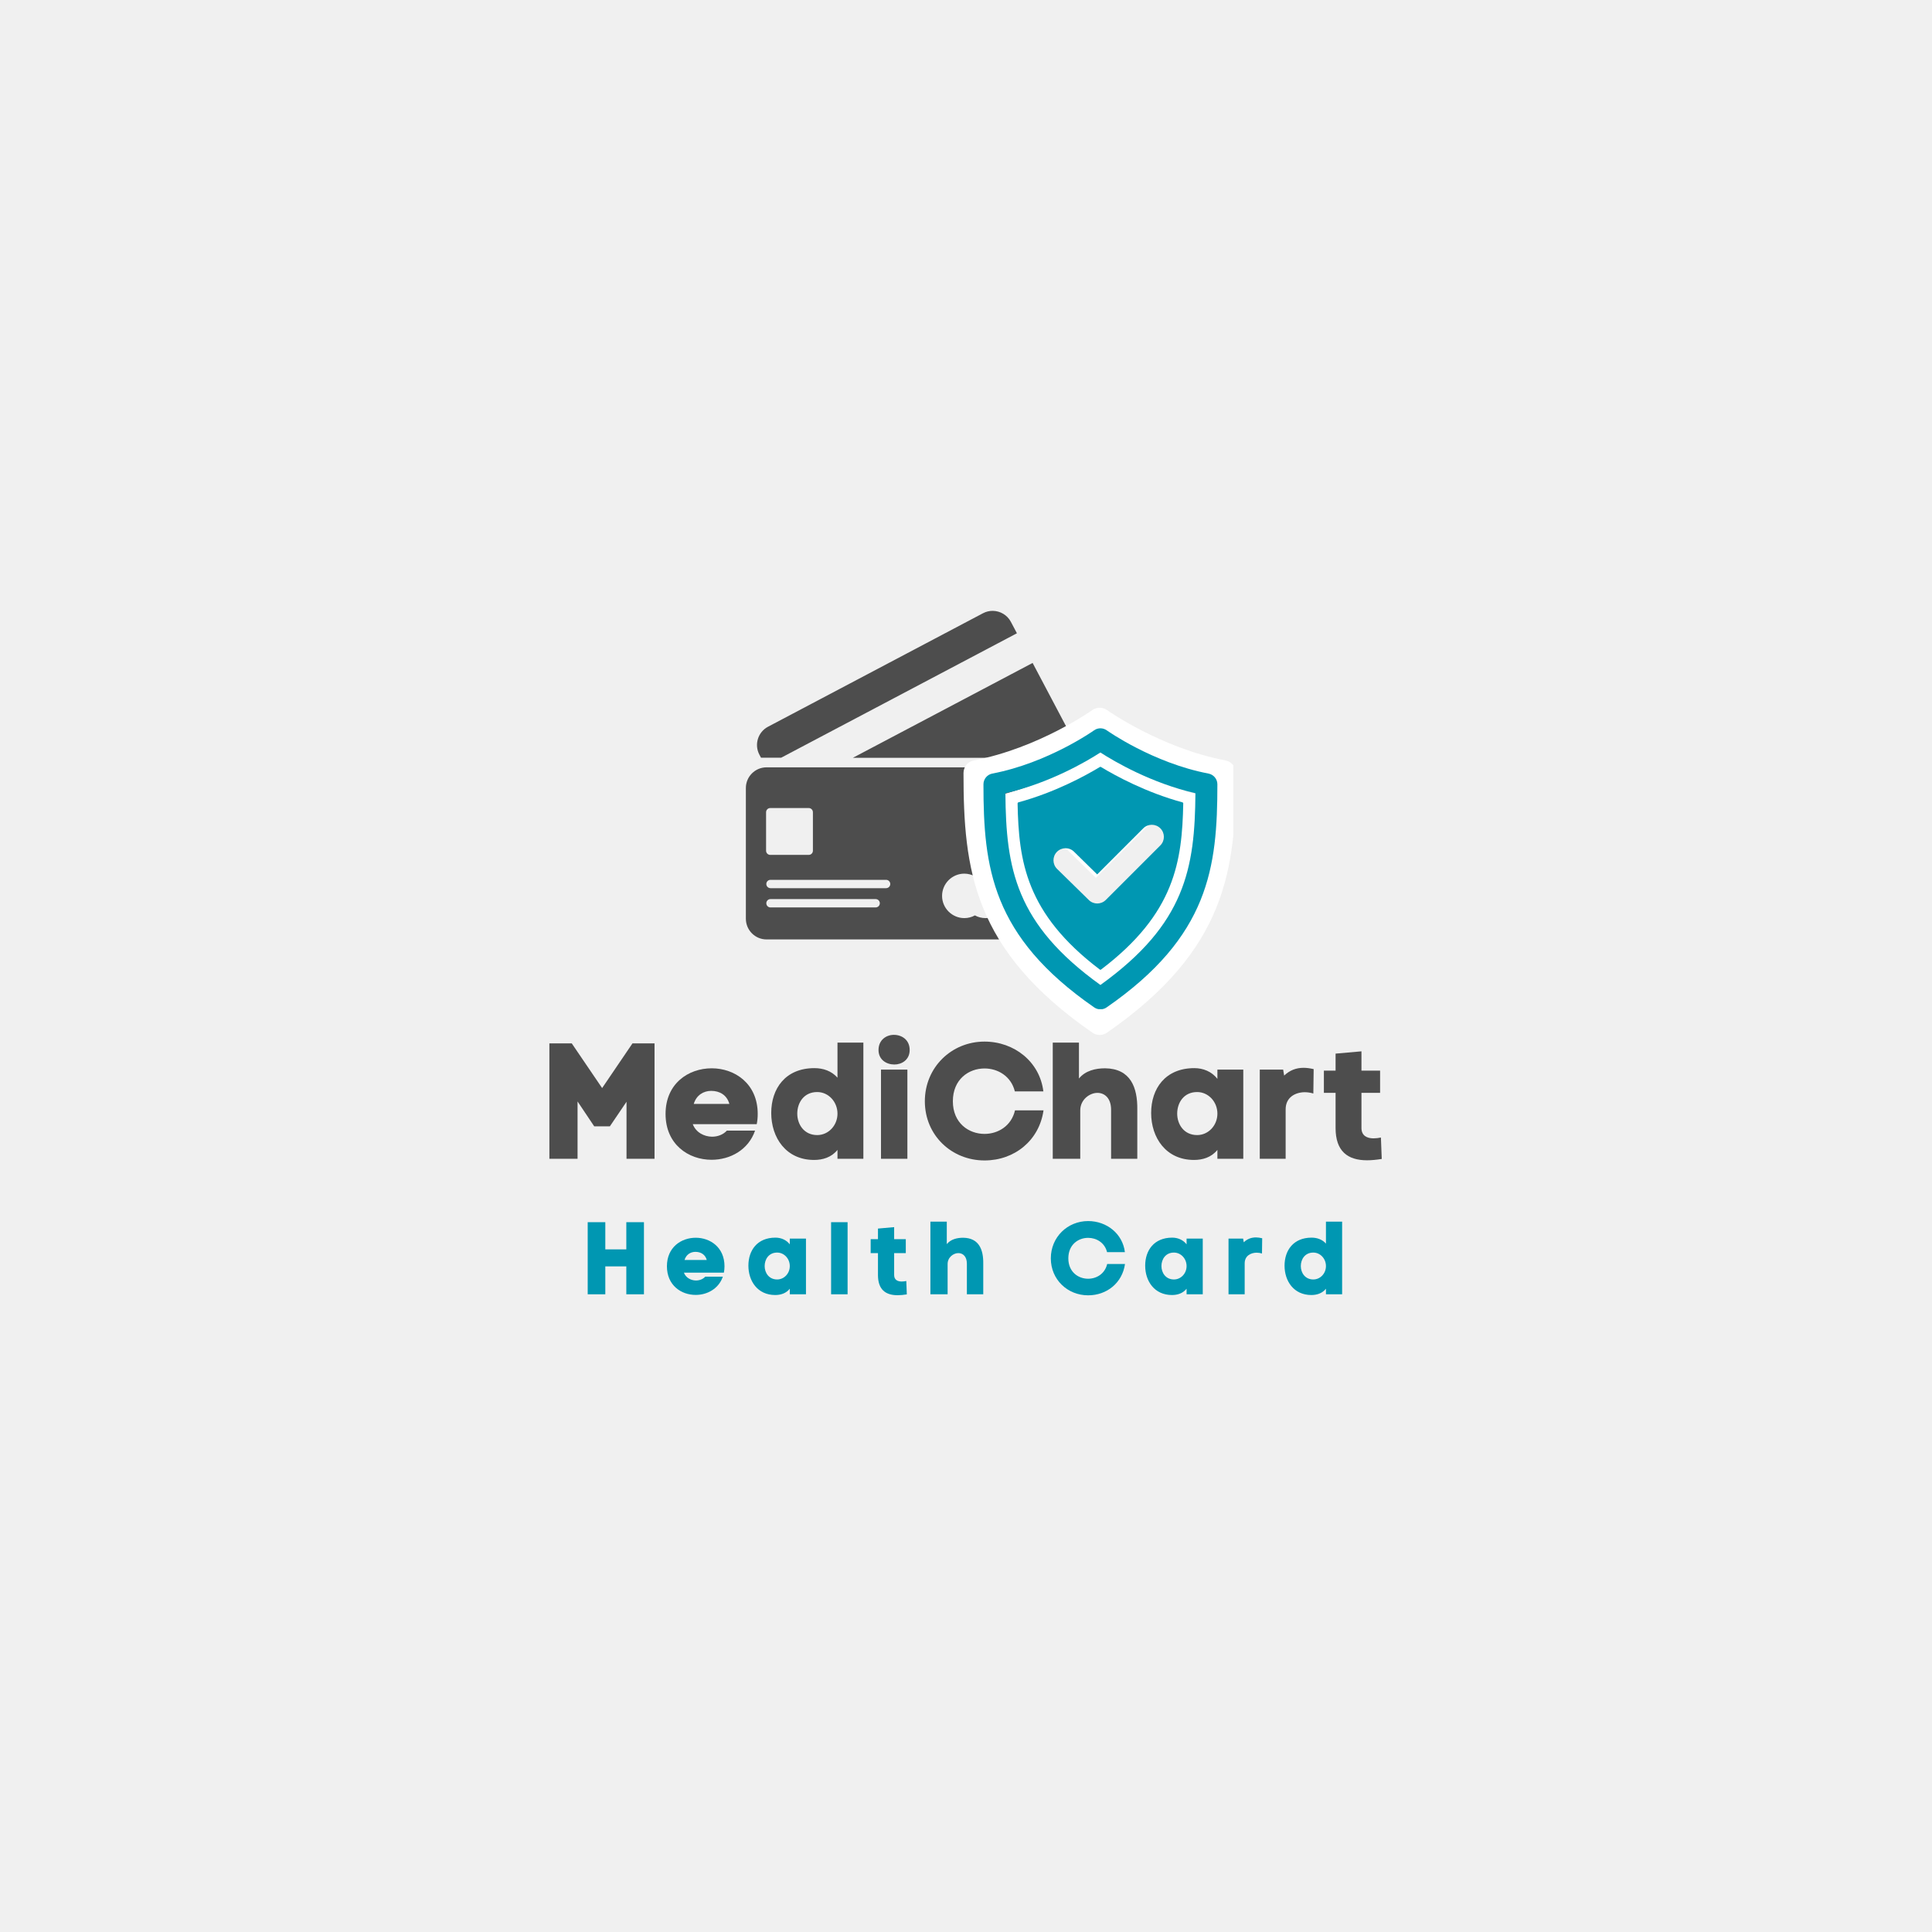
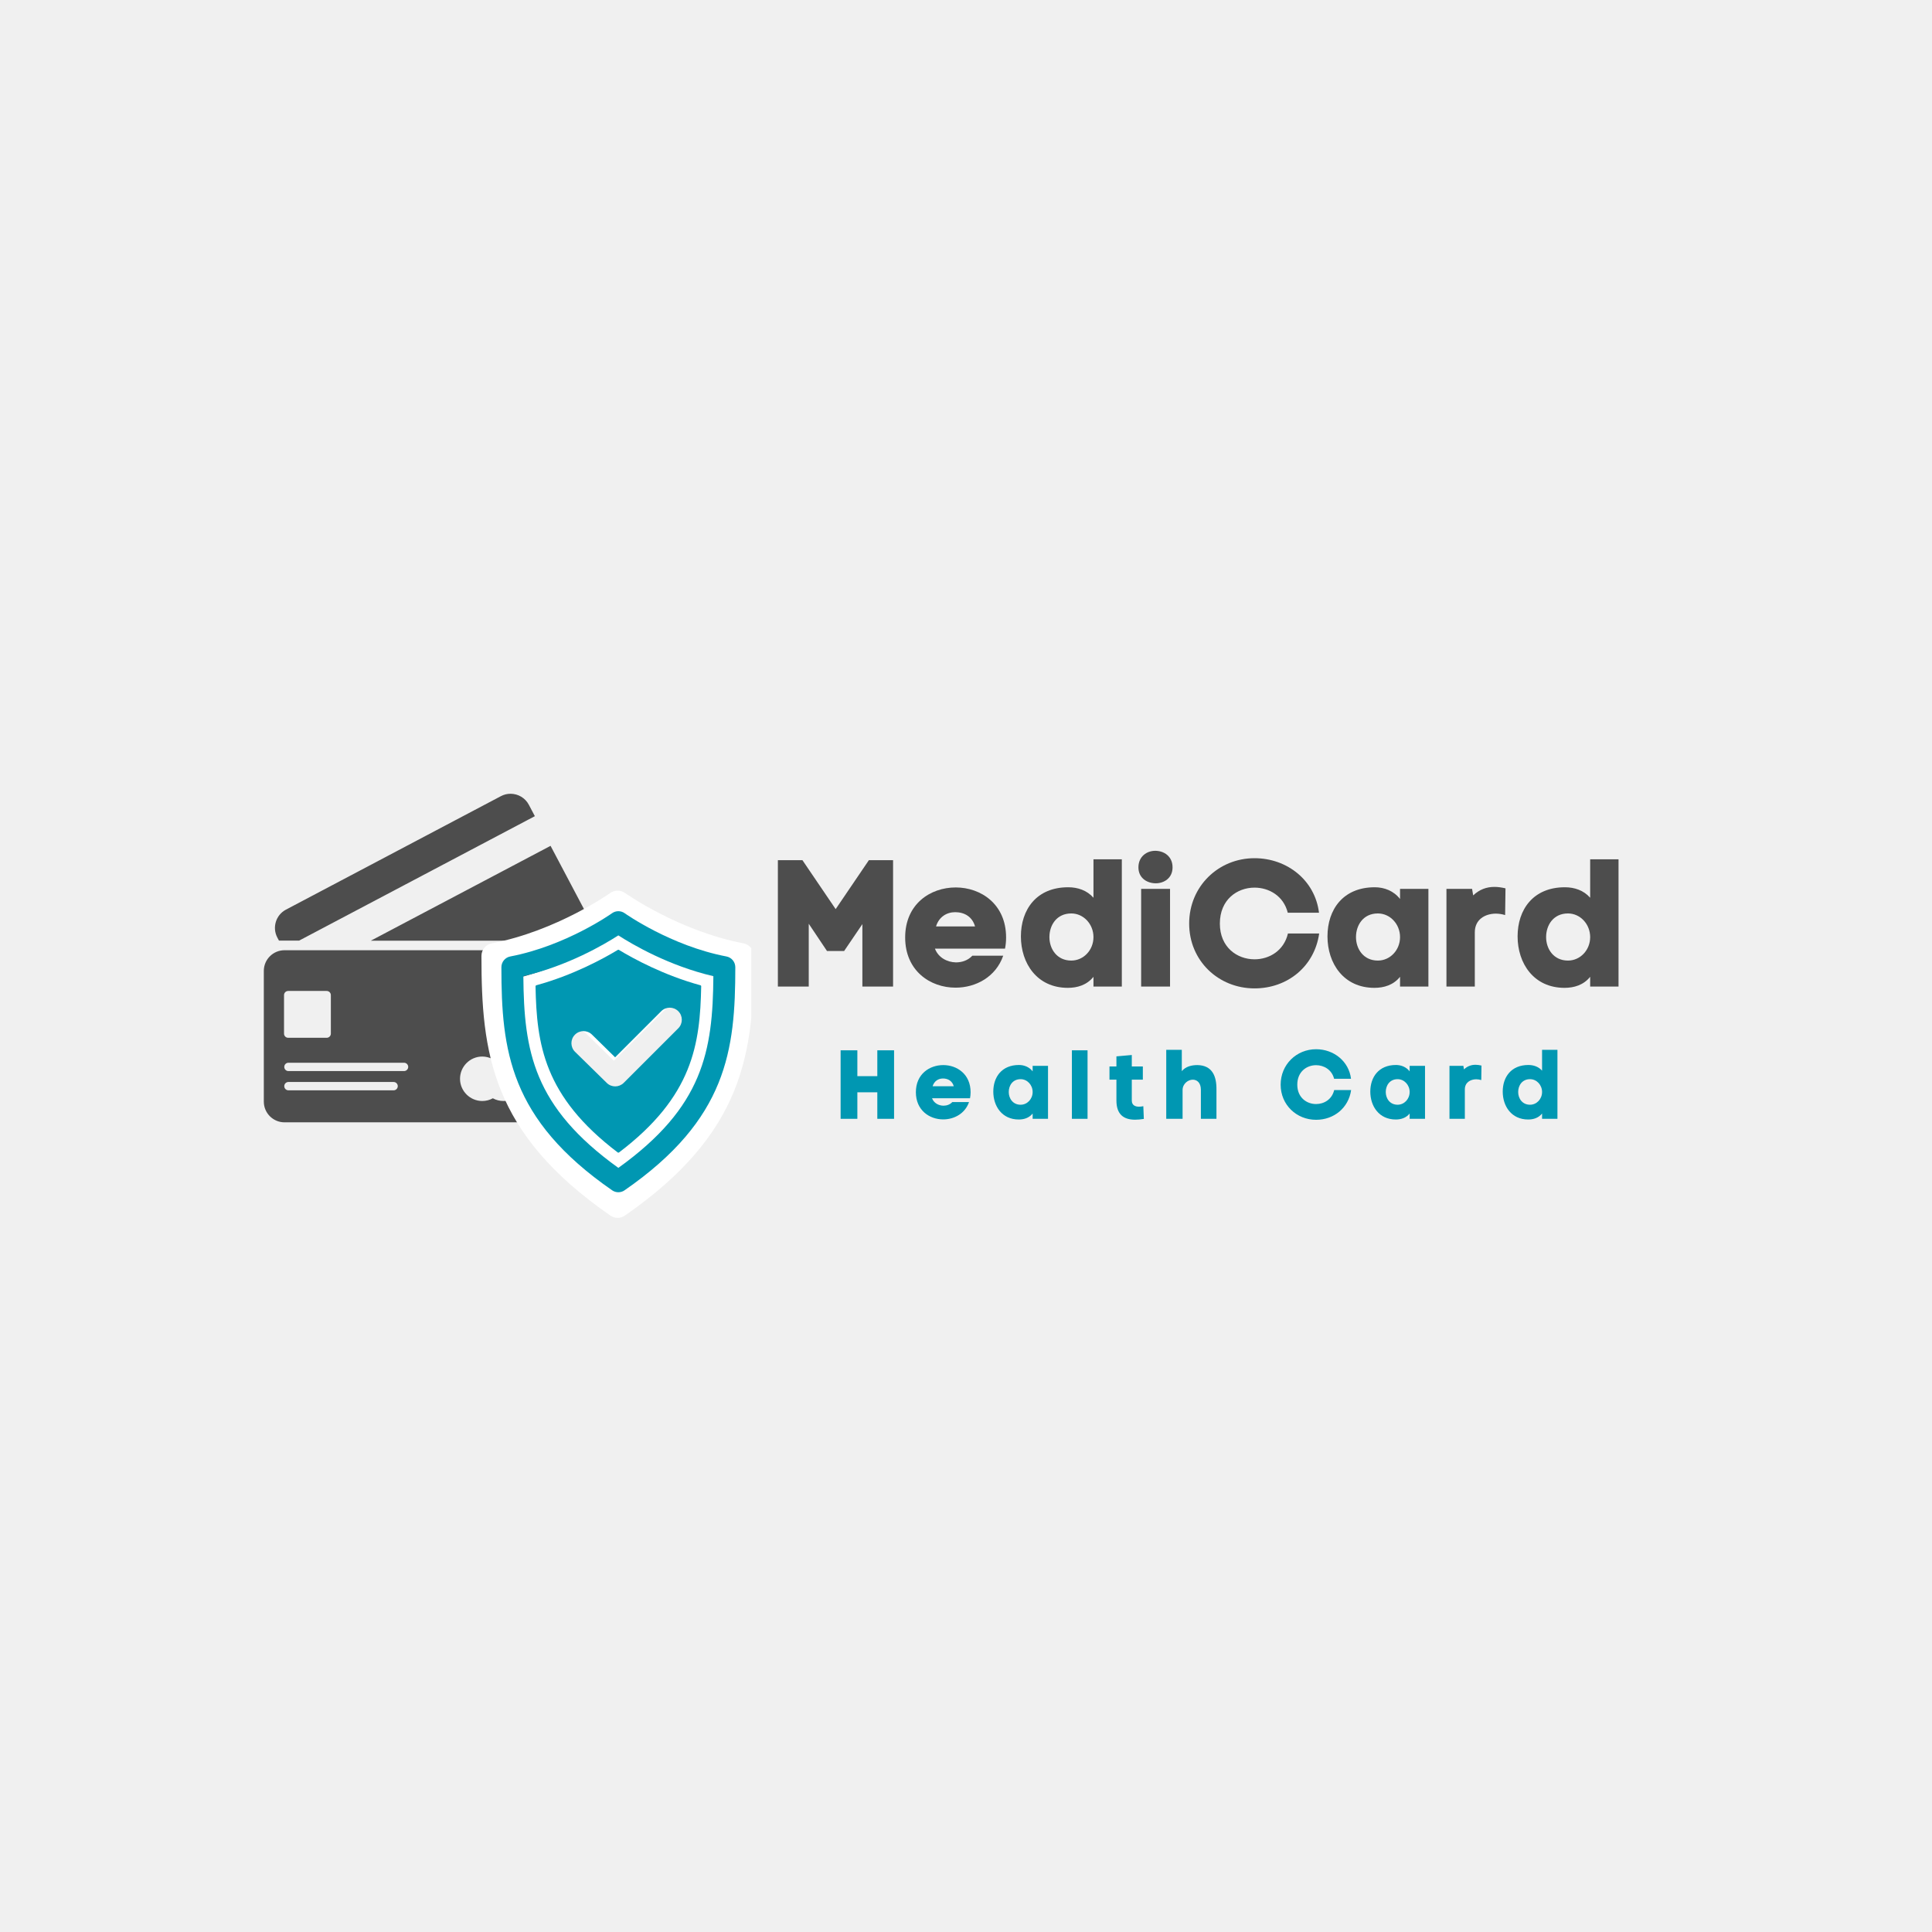
<svg xmlns="http://www.w3.org/2000/svg" width="500" zoomAndPan="magnify" viewBox="0 0 375 375" height="500" preserveAspectRatio="xMidYMid meet" version="1.0">
  <defs>
    <g />
-     <clipPath id="d71beef5ee">
-       <path d="M 144.773 118.277 L 208.906 118.277 L 208.906 182.41 L 144.773 182.41 Z M 144.773 118.277 " clip-rule="nonzero" />
+     <clipPath id="6227ad65cc">
+       <path d="M 51.207 154 L 115 154 L 115 217.91 L 51.207 217.91 Z M 51.207 154 " clip-rule="nonzero" />
    </clipPath>
-     <clipPath id="467fe6475d">
-       <path d="M 187 137 L 239.383 137 L 239.383 200.969 L 187 200.969 Z M 187 137 " clip-rule="nonzero" />
+     <clipPath id="600952b3fb">
+       <path d="M 93.344 172.336 L 145.816 172.336 L 145.816 236.469 L 93.344 236.469 Z M 93.344 172.336 " clip-rule="nonzero" />
    </clipPath>
-     <clipPath id="3fab6b7a43">
-       <path d="M 190.797 141 L 236.605 141 L 236.605 195.879 L 190.797 195.879 Z M 190.797 141 " clip-rule="nonzero" />
+     <clipPath id="38c836338b">
+       <path d="M 97.23 176.406 L 143 176.406 L 143 231.379 L 97.23 231.379 Z M 97.23 176.406 " clip-rule="nonzero" />
    </clipPath>
  </defs>
-   <g clip-path="url(#d71beef5ee)">
-     <path fill="#4d4d4d" d="M 149.559 174.512 L 169.953 174.512 C 170.406 174.508 170.773 174.867 170.773 175.32 C 170.773 175.773 170.406 176.137 169.953 176.133 L 149.559 176.133 C 149.109 176.137 148.742 175.773 148.742 175.32 C 148.742 174.867 149.109 174.508 149.559 174.512 Z M 149.559 170.777 L 171.98 170.777 C 172.43 170.77 172.801 171.137 172.801 171.586 C 172.801 172.031 172.43 172.398 171.98 172.395 L 149.559 172.395 C 149.109 172.398 148.742 172.031 148.742 171.586 C 148.742 171.137 149.109 170.77 149.559 170.777 Z M 187.176 169.574 C 187.895 169.574 188.602 169.762 189.23 170.102 C 189.84 169.77 190.551 169.574 191.289 169.574 C 193.664 169.574 195.605 171.516 195.605 173.891 C 195.605 176.262 193.664 178.203 191.289 178.203 C 190.543 178.203 189.84 178.016 189.23 177.676 C 188.602 178.023 187.895 178.203 187.176 178.203 C 184.797 178.203 182.855 176.262 182.855 173.891 C 182.855 171.516 184.797 169.574 187.176 169.574 Z M 149.5 156.84 L 156.977 156.84 C 157.422 156.84 157.785 157.203 157.785 157.656 L 157.785 165.125 C 157.785 165.57 157.422 165.934 156.977 165.934 L 149.5 165.934 C 149.059 165.934 148.695 165.57 148.695 165.125 L 148.695 157.656 C 148.695 157.203 149.059 156.84 149.5 156.84 Z M 148.789 148.938 C 146.574 148.938 144.773 150.738 144.773 152.945 L 144.773 178.328 C 144.773 180.543 146.574 182.344 148.789 182.344 L 195.973 182.344 C 198.18 182.344 199.988 180.543 199.988 178.328 L 199.988 152.945 C 199.988 150.738 198.18 148.938 195.973 148.938 Z M 200.43 128.676 L 165.547 147.086 L 196.59 147.086 C 198.797 147.086 201.438 149.293 201.438 150.988 L 201.438 151.105 L 206.414 148.57 C 208.379 147.562 209.113 145.098 208.078 143.152 Z M 192.711 118.566 C 192.062 118.559 191.402 118.711 190.797 119.031 L 149.07 141.059 C 147.117 142.086 146.363 144.523 147.395 146.477 L 147.711 147.07 L 151.629 147.07 L 197.383 122.918 L 196.215 120.707 C 195.508 119.359 194.133 118.59 192.711 118.566 " fill-opacity="1" fill-rule="nonzero" />
+   <g clip-path="url(#6227ad65cc)">
+     <path fill="#4d4d4d" d="M 55.992 210.012 L 76.387 210.012 C 76.836 210.008 77.207 210.371 77.207 210.82 C 77.207 211.273 76.836 211.637 76.387 211.633 L 55.992 211.633 C 55.543 211.637 55.176 211.273 55.176 210.82 C 55.176 210.371 55.543 210.008 55.992 210.012 Z M 55.992 206.277 L 78.41 206.277 C 78.863 206.27 79.234 206.637 79.234 207.086 C 79.234 207.531 78.863 207.902 78.41 207.895 L 55.992 207.895 C 55.543 207.902 55.176 207.531 55.176 207.086 C 55.176 206.637 55.543 206.27 55.992 206.277 Z M 93.609 205.074 C 94.328 205.074 95.035 205.262 95.664 205.602 C 96.273 205.27 96.984 205.074 97.723 205.074 C 100.098 205.074 102.039 207.016 102.039 209.391 C 102.039 211.762 100.098 213.703 97.723 213.703 C 96.977 213.703 96.273 213.516 95.664 213.176 C 95.035 213.523 94.328 213.703 93.609 213.703 C 91.23 213.703 89.289 211.762 89.289 209.391 C 89.289 207.016 91.23 205.074 93.609 205.074 Z M 55.934 192.344 L 63.406 192.344 C 63.855 192.344 64.219 192.703 64.219 193.156 L 64.219 200.625 C 64.219 201.074 63.855 201.434 63.406 201.434 L 55.934 201.434 C 55.492 201.434 55.129 201.074 55.129 200.625 L 55.129 193.156 C 55.129 192.703 55.492 192.344 55.934 192.344 Z M 55.223 184.438 C 53.008 184.438 51.207 186.238 51.207 188.445 L 51.207 213.828 C 51.207 216.043 53.008 217.844 55.223 217.844 L 102.406 217.844 C 104.613 217.844 106.422 216.043 106.422 213.828 L 106.422 188.445 C 106.422 186.238 104.613 184.438 102.406 184.438 Z M 106.863 164.176 L 71.98 182.586 L 103.023 182.586 C 105.23 182.586 107.871 184.797 107.871 186.488 L 107.871 186.605 L 112.848 184.07 C 114.812 183.062 115.547 180.598 114.512 178.652 Z M 99.145 154.07 C 98.496 154.059 97.836 154.211 97.23 154.531 L 55.504 176.559 C 53.551 177.586 52.797 180.023 53.828 181.977 L 54.145 182.57 L 58.062 182.57 L 103.816 158.418 L 102.648 156.207 C 101.941 154.859 100.566 154.09 99.145 154.07 " fill-opacity="1" fill-rule="nonzero" />
  </g>
-   <g clip-path="url(#467fe6475d)">
-     <path fill="#ffffff" d="M 213.449 200.883 C 212.957 200.883 212.461 200.738 212.039 200.441 C 188.859 184.398 187.016 168.781 187.016 150.031 C 187.016 148.844 187.859 147.82 189.027 147.598 C 201.609 145.195 211.902 137.91 212.004 137.836 C 212.867 137.219 214.027 137.219 214.891 137.836 C 214.992 137.906 225.281 145.195 237.867 147.598 C 239.035 147.82 239.879 148.844 239.879 150.031 C 239.879 168.781 238.035 184.398 214.855 200.441 C 214.434 200.738 213.941 200.883 213.449 200.883 Z M 191.977 152.039 C 192.109 169.012 194.238 181.566 213.449 195.375 C 232.66 181.566 234.789 169.012 234.918 152.039 C 224.871 149.723 216.66 144.906 213.449 142.832 C 210.234 144.906 202.027 149.719 191.977 152.039 Z M 191.977 152.039 " fill-opacity="1" fill-rule="nonzero" />
+   <g clip-path="url(#600952b3fb)">
+     <path fill="#ffffff" d="M 119.883 236.383 C 119.391 236.383 118.895 236.238 118.473 235.941 C 95.293 219.898 93.449 204.281 93.449 185.531 C 93.449 184.344 94.293 183.32 95.461 183.102 C 108.043 180.695 118.336 173.41 118.438 173.336 C 119.301 172.719 120.461 172.719 121.324 173.336 C 121.426 173.406 131.715 180.695 144.301 183.102 C 145.469 183.32 146.312 184.344 146.312 185.531 C 146.312 204.281 144.469 219.898 121.289 235.941 C 120.867 236.238 120.375 236.383 119.883 236.383 Z M 98.41 187.539 C 98.543 204.516 100.672 217.07 119.883 230.875 C 139.09 217.07 141.223 204.516 141.352 187.539 C 131.301 185.223 123.094 180.406 119.883 178.332 C 116.668 180.406 108.461 185.219 98.41 187.539 Z M 98.41 187.539 " fill-opacity="1" fill-rule="nonzero" />
  </g>
-   <path fill="#ffffff" d="M 232 154.109 C 223.762 151.859 216.914 148.133 213.566 146.109 C 213.492 146.066 213.406 146.066 213.332 146.109 C 209.98 148.133 203.133 151.859 194.898 154.109 C 194.797 154.137 194.727 154.23 194.73 154.332 C 194.988 167.375 196.562 179.199 213.309 191.895 C 213.352 191.922 213.398 191.938 213.449 191.938 C 213.5 191.938 213.543 191.922 213.586 191.895 C 230.332 179.199 231.91 167.371 232.168 154.332 C 232.172 154.23 232.102 154.137 232 154.109 Z M 226.988 163.832 L 214.664 176.16 C 214.129 176.688 213.434 176.961 212.734 176.961 C 212.043 176.961 211.352 176.699 210.82 176.176 L 203.656 169.145 C 202.582 168.09 202.562 166.363 203.621 165.289 C 204.676 164.215 206.402 164.195 207.48 165.254 L 212.715 170.387 L 223.129 159.973 C 224.195 158.906 225.926 158.906 226.988 159.973 C 228.055 161.035 228.055 162.766 226.988 163.832 Z M 226.988 163.832 " fill-opacity="1" fill-rule="nonzero" />
-   <g clip-path="url(#3fab6b7a43)">
-     <path fill="#0097b2" d="M 213.59 195.914 C 213.168 195.914 212.742 195.789 212.379 195.535 C 192.469 181.754 190.887 168.34 190.887 152.238 C 190.887 151.215 191.613 150.336 192.613 150.148 C 203.422 148.082 212.262 141.824 212.352 141.762 C 213.09 141.23 214.086 141.23 214.828 141.762 C 214.914 141.824 223.754 148.082 234.562 150.148 C 235.566 150.34 236.293 151.215 236.293 152.238 C 236.293 168.34 234.707 181.754 214.797 195.535 C 214.438 195.789 214.016 195.914 213.59 195.914 Z M 195.148 153.965 C 195.262 168.543 197.09 179.324 213.59 191.184 C 230.09 179.324 231.918 168.543 232.031 153.965 C 223.398 151.973 216.348 147.836 213.59 146.055 C 210.832 147.836 203.781 151.969 195.148 153.965 Z M 195.148 153.965 " fill-opacity="1" fill-rule="nonzero" />
+   <path fill="#ffffff" d="M 138.434 189.609 C 130.195 187.363 123.348 183.637 120 181.613 C 119.926 181.566 119.84 181.566 119.766 181.613 C 116.414 183.637 109.566 187.363 101.332 189.609 C 101.23 189.641 101.16 189.73 101.164 189.836 C 101.422 202.875 102.996 214.699 119.742 227.395 C 119.785 227.422 119.832 227.438 119.883 227.438 C 119.934 227.438 119.977 227.422 120.02 227.395 C 136.766 214.699 138.344 202.871 138.602 189.836 C 138.605 189.73 138.535 189.641 138.434 189.609 Z M 133.422 199.332 L 121.094 211.66 C 120.562 212.191 119.867 212.461 119.168 212.461 C 118.477 212.461 117.785 212.199 117.254 211.676 L 110.09 204.645 C 109.016 203.59 108.996 201.863 110.055 200.789 C 111.109 199.715 112.836 199.695 113.91 200.754 L 119.148 205.887 L 129.562 195.473 C 130.629 194.406 132.355 194.406 133.422 195.473 C 134.488 196.535 134.488 198.266 133.422 199.332 Z M 133.422 199.332 " fill-opacity="1" fill-rule="nonzero" />
+   <g clip-path="url(#38c836338b)">
+     <path fill="#0097b2" d="M 120.023 231.414 C 119.602 231.414 119.176 231.289 118.812 231.035 C 98.902 217.254 97.32 203.84 97.32 187.738 C 97.32 186.715 98.043 185.84 99.047 185.648 C 109.855 183.586 118.695 177.328 118.785 177.262 C 119.523 176.73 120.52 176.73 121.262 177.262 C 121.348 177.324 130.188 183.586 140.996 185.648 C 142 185.84 142.723 186.715 142.723 187.738 C 142.723 203.84 141.141 217.254 121.23 231.035 C 120.871 231.289 120.445 231.414 120.023 231.414 Z M 101.582 189.465 C 101.695 204.043 103.523 214.824 120.023 226.684 C 136.523 214.824 138.352 204.043 138.465 189.465 C 129.832 187.473 122.781 183.336 120.023 181.555 C 117.262 183.336 110.215 187.473 101.582 189.465 Z M 101.582 189.465 " fill-opacity="1" fill-rule="nonzero" />
  </g>
-   <path fill="#0097b2" d="M 229.523 155.738 C 222.449 153.809 216.566 150.609 213.691 148.871 C 213.629 148.832 213.555 148.832 213.488 148.871 C 210.613 150.609 204.73 153.809 197.656 155.738 C 197.57 155.766 197.512 155.844 197.512 155.934 C 197.734 167.133 199.09 177.289 213.473 188.191 C 213.508 188.219 213.547 188.23 213.59 188.23 C 213.633 188.23 213.672 188.219 213.711 188.191 C 228.094 177.289 229.445 167.133 229.668 155.934 C 229.672 155.844 229.609 155.766 229.523 155.738 Z M 225.223 164.09 L 214.633 174.68 C 214.176 175.133 213.578 175.367 212.977 175.367 C 212.383 175.367 211.789 175.141 211.336 174.691 L 205.18 168.656 C 204.258 167.75 204.242 166.266 205.148 165.344 C 206.055 164.418 207.539 164.402 208.465 165.312 L 212.961 169.723 L 221.906 160.777 C 222.82 159.859 224.305 159.859 225.223 160.777 C 226.137 161.691 226.137 163.176 225.223 164.09 Z M 225.223 164.09 " fill-opacity="1" fill-rule="nonzero" />
+   <path fill="#0097b2" d="M 135.957 191.242 C 128.883 189.309 123 186.109 120.125 184.371 C 120.062 184.332 119.988 184.332 119.922 184.371 C 117.047 186.109 111.164 189.309 104.09 191.242 C 104.004 191.266 103.945 191.344 103.945 191.434 C 104.168 202.633 105.523 212.789 119.906 223.695 C 119.941 223.719 119.98 223.73 120.023 223.73 C 120.066 223.73 120.105 223.719 120.145 223.695 C 134.527 212.789 135.879 202.633 136.102 191.434 C 136.105 191.344 136.043 191.266 135.957 191.242 Z M 131.656 199.59 L 121.066 210.18 C 120.609 210.633 120.012 210.867 119.41 210.867 C 118.816 210.867 118.223 210.641 117.77 210.191 L 111.613 204.156 C 110.691 203.25 110.676 201.766 111.582 200.844 C 112.488 199.918 113.973 199.902 114.898 200.812 L 119.395 205.223 L 128.34 196.277 C 129.254 195.359 130.738 195.359 131.656 196.277 C 132.57 197.191 132.57 198.676 131.656 199.59 Z M 131.656 199.59 " fill-opacity="1" fill-rule="nonzero" />
  <g fill="#4d4d4d" fill-opacity="1">
-     <g transform="translate(105.0329, 224.9218)">
+     <g transform="translate(149.2317, 191.4937)">
      <g>
-         <path d="M 11.84 -13.727 L 5.949 -22.398 L 1.602 -22.398 L 1.602 0 L 7.07 0 L 7.07 -11.133 L 10.301 -6.305 L 13.344 -6.305 L 16.574 -11.07 L 16.574 0 L 22.012 0 L 22.012 -22.398 L 17.727 -22.398 Z M 11.84 -13.727 " />
+         <path d="M 12.969 -15.035 L 6.52 -24.535 L 1.754 -24.535 L 1.754 0 L 7.746 0 L 7.746 -12.195 L 11.285 -6.906 L 14.613 -6.906 L 18.156 -12.125 L 18.156 0 L 24.113 0 L 24.113 -24.535 L 19.418 -24.535 Z M 12.969 -15.035 " />
      </g>
    </g>
  </g>
  <g fill="#4d4d4d" fill-opacity="1">
-     <g transform="translate(128.7711, 224.9218)">
+     <g transform="translate(175.2351, 191.4937)">
      <g>
-         <path d="M 18.301 -8.703 C 18.301 -14.621 13.82 -17.566 9.375 -17.566 C 4.863 -17.566 0.414 -14.621 0.414 -8.703 C 0.414 -2.785 4.863 0.191 9.344 0.191 C 12.926 0.191 16.477 -1.695 17.789 -5.473 L 12.316 -5.473 C 11.582 -4.672 10.527 -4.289 9.406 -4.289 C 7.871 -4.32 6.305 -5.121 5.695 -6.719 L 18.109 -6.719 C 18.238 -7.359 18.301 -8 18.301 -8.703 Z M 12.797 -10.656 L 5.887 -10.656 C 6.398 -12.352 7.773 -13.184 9.277 -13.184 C 10.91 -13.184 12.316 -12.383 12.797 -10.656 Z M 12.797 -10.656 " />
+         <path d="M 20.047 -9.531 C 20.047 -16.016 15.141 -19.242 10.27 -19.242 C 5.328 -19.242 0.457 -16.016 0.457 -9.531 C 0.457 -3.051 5.328 0.211 10.234 0.211 C 14.16 0.211 18.051 -1.859 19.488 -5.992 L 13.492 -5.992 C 12.688 -5.117 11.531 -4.695 10.305 -4.695 C 8.621 -4.73 6.906 -5.609 6.238 -7.359 L 19.836 -7.359 C 19.977 -8.062 20.047 -8.762 20.047 -9.531 Z M 14.02 -11.672 L 6.449 -11.672 C 7.008 -13.527 8.516 -14.441 10.164 -14.441 C 11.953 -14.441 13.492 -13.562 14.02 -11.672 Z M 14.02 -11.672 " />
      </g>
    </g>
  </g>
  <g fill="#4d4d4d" fill-opacity="1">
-     <g transform="translate(149.2461, 224.9218)">
+     <g transform="translate(197.6638, 191.4937)">
      <g>
-         <path d="M 8.832 -17.598 C 3.199 -17.598 0.449 -13.629 0.449 -8.895 C 0.449 -4.129 3.297 0.223 8.766 0.223 C 10.43 0.223 12.125 -0.258 13.309 -1.727 L 13.309 0 L 18.332 0 L 18.332 -22.555 L 13.309 -22.555 L 13.309 -15.742 C 12.156 -17.055 10.527 -17.598 8.832 -17.598 Z M 9.375 -4.605 C 6.816 -4.605 5.504 -6.688 5.504 -8.766 C 5.504 -10.879 6.781 -12.957 9.375 -12.957 C 11.551 -12.957 13.309 -11.07 13.309 -8.766 C 13.309 -6.465 11.551 -4.605 9.375 -4.605 Z M 9.375 -4.605 " />
+         <path d="M 9.672 -19.277 C 3.504 -19.277 0.492 -14.93 0.492 -9.742 C 0.492 -4.52 3.609 0.246 9.602 0.246 C 11.426 0.246 13.285 -0.281 14.578 -1.895 L 14.578 0 L 20.082 0 L 20.082 -24.707 L 14.578 -24.707 L 14.578 -17.242 C 13.316 -18.68 11.531 -19.277 9.672 -19.277 Z M 10.27 -5.047 C 7.465 -5.047 6.027 -7.324 6.027 -9.602 C 6.027 -11.918 7.43 -14.195 10.27 -14.195 C 12.652 -14.195 14.578 -12.125 14.578 -9.602 C 14.578 -7.078 12.652 -5.047 10.27 -5.047 Z M 10.27 -5.047 " />
      </g>
    </g>
  </g>
  <g fill="#4d4d4d" fill-opacity="1">
-     <g transform="translate(169.817, 224.9218)">
+     <g transform="translate(220.1977, 191.4937)">
      <g>
-         <path d="M 0.703 -21.117 C 0.703 -19.23 2.238 -18.301 3.777 -18.301 C 5.246 -18.301 6.75 -19.23 6.75 -21.117 C 6.75 -23.102 5.215 -24.059 3.68 -24.059 C 2.207 -24.059 0.703 -23.07 0.703 -21.117 Z M 1.184 -17.309 L 6.305 -17.309 L 6.305 0 L 1.184 0 Z M 1.184 -17.309 " />
+         <path d="M 0.77 -23.133 C 0.77 -21.062 2.453 -20.047 4.137 -20.047 C 5.746 -20.047 7.395 -21.062 7.395 -23.133 C 7.395 -25.305 5.711 -26.355 4.031 -26.355 C 2.418 -26.355 0.77 -25.27 0.77 -23.133 Z M 1.297 -18.961 L 6.906 -18.961 L 6.906 0 L 1.297 0 Z M 1.297 -18.961 " />
      </g>
    </g>
  </g>
  <g fill="#4d4d4d" fill-opacity="1">
-     <g transform="translate(178.3909, 224.9218)">
+     <g transform="translate(229.5898, 191.4937)">
      <g>
-         <path d="M 6.559 -11.168 C 6.559 -15.422 9.629 -17.535 12.703 -17.535 C 15.262 -17.535 17.852 -16.062 18.59 -13.086 L 24.125 -13.086 C 23.422 -18.844 18.461 -22.75 12.703 -22.75 C 6.305 -22.75 1.121 -17.758 1.121 -11.168 C 1.121 -4.574 6.305 0.32 12.703 0.32 C 18.523 0.32 23.324 -3.551 24.156 -9.406 L 18.621 -9.406 C 17.918 -6.367 15.324 -4.832 12.703 -4.832 C 9.629 -4.832 6.559 -6.941 6.559 -11.168 Z M 6.559 -11.168 " />
+         <path d="M 7.184 -12.23 C 7.184 -16.895 10.551 -19.207 13.914 -19.207 C 16.719 -19.207 19.559 -17.594 20.363 -14.336 L 26.426 -14.336 C 25.656 -20.645 20.223 -24.918 13.914 -24.918 C 6.906 -24.918 1.227 -19.453 1.227 -12.23 C 1.227 -5.012 6.906 0.352 13.914 0.352 C 20.293 0.352 25.551 -3.891 26.461 -10.305 L 20.398 -10.305 C 19.625 -6.973 16.789 -5.293 13.914 -5.293 C 10.551 -5.293 7.184 -7.605 7.184 -12.23 Z M 7.184 -12.23 " />
      </g>
    </g>
  </g>
  <g fill="#4d4d4d" fill-opacity="1">
-     <g transform="translate(203.5687, 224.9218)">
+     <g transform="translate(257.1701, 191.4937)">
      <g>
-         <path d="M 5.855 -15.582 L 5.855 -22.555 L 0.77 -22.555 L 0.77 0 L 6.109 0 L 6.109 -9.406 C 6.109 -11.484 7.934 -12.797 9.438 -12.797 C 10.812 -12.797 12.094 -11.805 12.094 -9.504 L 12.094 0 L 17.18 0 L 17.18 -9.535 C 17.246 -13.855 15.871 -17.5 10.941 -17.566 C 9.086 -17.566 7.102 -17.117 5.855 -15.582 Z M 5.855 -15.582 " />
+         <path d="M 9.672 -19.277 C 3.504 -19.277 0.492 -14.93 0.492 -9.742 C 0.492 -4.52 3.609 0.246 9.602 0.246 C 11.426 0.246 13.285 -0.281 14.578 -1.895 L 14.578 0 L 20.082 0 L 20.082 -18.961 L 14.578 -18.961 L 14.578 -17 C 13.352 -18.574 11.531 -19.277 9.672 -19.277 Z M 10.27 -5.047 C 7.465 -5.047 6.027 -7.324 6.027 -9.602 C 6.027 -11.918 7.43 -14.195 10.27 -14.195 C 12.652 -14.195 14.578 -12.125 14.578 -9.602 C 14.578 -7.078 12.652 -5.047 10.27 -5.047 Z M 10.27 -5.047 " />
      </g>
    </g>
  </g>
  <g fill="#4d4d4d" fill-opacity="1">
-     <g transform="translate(222.988, 224.9218)">
+     <g transform="translate(279.704, 191.4937)">
      <g>
-         <path d="M 8.832 -17.598 C 3.199 -17.598 0.449 -13.629 0.449 -8.895 C 0.449 -4.129 3.297 0.223 8.766 0.223 C 10.43 0.223 12.125 -0.258 13.309 -1.727 L 13.309 0 L 18.332 0 L 18.332 -17.309 L 13.309 -17.309 L 13.309 -15.516 C 12.191 -16.957 10.527 -17.598 8.832 -17.598 Z M 9.375 -4.605 C 6.816 -4.605 5.504 -6.688 5.504 -8.766 C 5.504 -10.879 6.781 -12.957 9.375 -12.957 C 11.551 -12.957 13.309 -11.07 13.309 -8.766 C 13.309 -6.465 11.551 -4.605 9.375 -4.605 Z M 9.375 -4.605 " />
+         <path d="M 6.238 -17.699 L 6.027 -18.961 L 1.051 -18.961 L 1.051 0 L 6.555 0 L 6.555 -10.516 C 6.555 -13.074 8.586 -14.125 10.586 -14.16 C 11.215 -14.16 11.883 -14.055 12.441 -13.879 L 12.512 -19.066 C 11.777 -19.242 11.039 -19.348 10.375 -19.348 C 8.832 -19.348 7.465 -18.855 6.238 -17.699 Z M 6.238 -17.699 " />
      </g>
    </g>
  </g>
  <g fill="#4d4d4d" fill-opacity="1">
-     <g transform="translate(243.5589, 224.9218)">
+     <g transform="translate(294.0724, 191.4937)">
      <g>
-         <path d="M 5.695 -16.156 L 5.504 -17.309 L 0.961 -17.309 L 0.961 0 L 5.984 0 L 5.984 -9.598 C 5.984 -11.934 7.84 -12.895 9.664 -12.926 C 10.238 -12.926 10.848 -12.828 11.359 -12.672 L 11.422 -17.406 C 10.75 -17.566 10.078 -17.66 9.469 -17.66 C 8.062 -17.66 6.816 -17.215 5.695 -16.156 Z M 5.695 -16.156 " />
-       </g>
-     </g>
-   </g>
-   <g fill="#4d4d4d" fill-opacity="1">
-     <g transform="translate(256.6757, 224.9218)">
-       <g>
-         <path d="M 11.52 0.031 L 11.359 -4.129 C 10.91 -4.031 10.398 -3.969 9.918 -3.969 C 8.703 -3.969 7.582 -4.449 7.582 -5.984 L 7.582 -12.797 L 11.199 -12.797 L 11.199 -17.117 L 7.582 -17.117 L 7.582 -20.859 L 2.559 -20.414 L 2.559 -17.117 L 0.289 -17.117 L 0.289 -12.797 L 2.559 -12.797 L 2.559 -5.984 C 2.559 -1.504 4.863 0.289 8.672 0.289 C 9.535 0.289 10.496 0.191 11.52 0.031 Z M 11.52 0.031 " />
+         <path d="M 9.672 -19.277 C 3.504 -19.277 0.492 -14.93 0.492 -9.742 C 0.492 -4.52 3.609 0.246 9.602 0.246 C 11.426 0.246 13.285 -0.281 14.578 -1.895 L 14.578 0 L 20.082 0 L 20.082 -24.707 L 14.578 -24.707 L 14.578 -17.242 C 13.316 -18.68 11.531 -19.277 9.672 -19.277 Z M 10.27 -5.047 C 7.465 -5.047 6.027 -7.324 6.027 -9.602 C 6.027 -11.918 7.43 -14.195 10.27 -14.195 C 12.652 -14.195 14.578 -12.125 14.578 -9.602 C 14.578 -7.078 12.652 -5.047 10.27 -5.047 Z M 10.27 -5.047 " />
      </g>
    </g>
  </g>
  <g fill="#0097b2" fill-opacity="1">
-     <g transform="translate(113.072, 251.2218)">
+     <g transform="translate(162.2135, 217.1618)">
      <g>
-         <path d="M 11.918 0 L 11.918 -13.996 L 8.496 -13.996 L 8.496 -8.719 L 4.418 -8.719 L 4.418 -13.996 L 1 -13.996 L 1 0 L 4.418 0 L 4.418 -5.418 L 8.496 -5.418 L 8.496 0 Z M 11.918 0 " />
+         <path d="M 11.324 0 L 11.324 -13.297 L 8.074 -13.297 L 8.074 -8.281 L 4.199 -8.281 L 4.199 -13.297 L 0.949 -13.297 L 0.949 0 L 4.199 0 L 4.199 -5.148 L 8.074 -5.148 L 8.074 0 Z M 11.324 0 " />
      </g>
    </g>
  </g>
  <g fill="#0097b2" fill-opacity="1">
-     <g transform="translate(129.1868, 251.2218)">
+     <g transform="translate(177.525, 217.1618)">
      <g>
-         <path d="M 11.438 -5.438 C 11.438 -9.137 8.637 -10.977 5.859 -10.977 C 3.039 -10.977 0.262 -9.137 0.262 -5.438 C 0.262 -1.738 3.039 0.121 5.84 0.121 C 8.078 0.121 10.297 -1.059 11.117 -3.418 L 7.699 -3.418 C 7.238 -2.918 6.578 -2.68 5.879 -2.68 C 4.918 -2.699 3.938 -3.199 3.559 -4.199 L 11.316 -4.199 C 11.398 -4.598 11.438 -5 11.438 -5.438 Z M 7.996 -6.66 L 3.68 -6.66 C 4 -7.719 4.859 -8.238 5.797 -8.238 C 6.816 -8.238 7.699 -7.738 7.996 -6.66 Z M 7.996 -6.66 " />
+         <path d="M 10.867 -5.168 C 10.867 -8.684 8.207 -10.43 5.566 -10.43 C 2.887 -10.43 0.246 -8.684 0.246 -5.168 C 0.246 -1.652 2.887 0.113 5.547 0.113 C 7.676 0.113 9.785 -1.008 10.562 -3.25 L 7.312 -3.25 C 6.879 -2.773 6.25 -2.547 5.586 -2.547 C 4.672 -2.566 3.742 -3.039 3.383 -3.988 L 10.754 -3.988 C 10.828 -4.371 10.867 -4.75 10.867 -5.168 Z M 7.598 -6.324 L 3.496 -6.324 C 3.801 -7.332 4.617 -7.828 5.508 -7.828 C 6.477 -7.828 7.312 -7.352 7.598 -6.324 Z M 7.598 -6.324 " />
      </g>
    </g>
  </g>
  <g fill="#0097b2" fill-opacity="1">
-     <g transform="translate(144.9817, 251.2218)">
+     <g transform="translate(192.5325, 217.1618)">
      <g>
-         <path d="M 5.52 -10.996 C 2 -10.996 0.281 -8.52 0.281 -5.559 C 0.281 -2.578 2.059 0.141 5.48 0.141 C 6.52 0.141 7.578 -0.16 8.316 -1.078 L 8.316 0 L 11.457 0 L 11.457 -10.816 L 8.316 -10.816 L 8.316 -9.699 C 7.617 -10.598 6.578 -10.996 5.52 -10.996 Z M 5.859 -2.879 C 4.258 -2.879 3.438 -4.18 3.438 -5.48 C 3.438 -6.797 4.238 -8.098 5.859 -8.098 C 7.219 -8.098 8.316 -6.918 8.316 -5.48 C 8.316 -4.039 7.219 -2.879 5.859 -2.879 Z M 5.859 -2.879 " />
+         <path d="M 5.242 -10.449 C 1.898 -10.449 0.266 -8.094 0.266 -5.281 C 0.266 -2.449 1.957 0.133 5.207 0.133 C 6.191 0.133 7.199 -0.152 7.902 -1.027 L 7.902 0 L 10.887 0 L 10.887 -10.277 L 7.902 -10.277 L 7.902 -9.215 C 7.238 -10.07 6.25 -10.449 5.242 -10.449 Z M 5.566 -2.734 C 4.047 -2.734 3.266 -3.969 3.266 -5.207 C 3.266 -6.461 4.027 -7.695 5.566 -7.695 C 6.859 -7.695 7.902 -6.574 7.902 -5.207 C 7.902 -3.836 6.859 -2.734 5.566 -2.734 Z M 5.566 -2.734 " />
      </g>
    </g>
  </g>
  <g fill="#0097b2" fill-opacity="1">
-     <g transform="translate(160.8366, 251.2218)">
+     <g transform="translate(207.5969, 217.1618)">
      <g>
-         <path d="M 3.68 -13.996 L 0.48 -13.996 L 0.48 0 L 3.68 0 Z M 3.68 -13.996 " />
+         <path d="M 3.496 -13.297 L 0.457 -13.297 L 0.457 0 L 3.496 0 Z M 3.496 -13.297 " />
      </g>
    </g>
  </g>
  <g fill="#0097b2" fill-opacity="1">
-     <g transform="translate(168.8147, 251.2218)">
+     <g transform="translate(215.177, 217.1618)">
      <g>
-         <path d="M 7.199 0.02 L 7.098 -2.578 C 6.816 -2.52 6.5 -2.48 6.199 -2.48 C 5.438 -2.48 4.738 -2.781 4.738 -3.738 L 4.738 -7.996 L 7 -7.996 L 7 -10.699 L 4.738 -10.699 L 4.738 -13.035 L 1.598 -12.758 L 1.598 -10.699 L 0.18 -10.699 L 0.18 -7.996 L 1.598 -7.996 L 1.598 -3.738 C 1.598 -0.941 3.039 0.18 5.418 0.18 C 5.957 0.18 6.559 0.121 7.199 0.02 Z M 7.199 0.02 " />
+         <path d="M 6.84 0.02 L 6.742 -2.449 C 6.477 -2.395 6.176 -2.355 5.891 -2.355 C 5.168 -2.355 4.504 -2.641 4.504 -3.551 L 4.504 -7.598 L 6.648 -7.598 L 6.648 -10.164 L 4.504 -10.164 L 4.504 -12.387 L 1.52 -12.121 L 1.52 -10.164 L 0.172 -10.164 L 0.172 -7.598 L 1.52 -7.598 L 1.52 -3.551 C 1.52 -0.895 2.887 0.172 5.148 0.172 C 5.66 0.172 6.23 0.113 6.84 0.02 Z M 6.84 0.02 " />
      </g>
    </g>
  </g>
  <g fill="#0097b2" fill-opacity="1">
-     <g transform="translate(180.1114, 251.2218)">
+     <g transform="translate(225.9103, 217.1618)">
      <g>
-         <path d="M 3.66 -9.738 L 3.66 -14.098 L 0.48 -14.098 L 0.48 0 L 3.82 0 L 3.82 -5.879 C 3.82 -7.18 4.957 -7.996 5.898 -7.996 C 6.758 -7.996 7.559 -7.379 7.559 -5.938 L 7.559 0 L 10.738 0 L 10.738 -5.957 C 10.777 -8.656 9.918 -10.938 6.84 -10.977 C 5.68 -10.977 4.438 -10.699 3.66 -9.738 Z M 3.66 -9.738 " />
+         <path d="M 3.477 -9.25 L 3.477 -13.395 L 0.457 -13.395 L 0.457 0 L 3.629 0 L 3.629 -5.586 C 3.629 -6.82 4.711 -7.598 5.605 -7.598 C 6.422 -7.598 7.18 -7.012 7.18 -5.641 L 7.18 0 L 10.203 0 L 10.203 -5.66 C 10.238 -8.227 9.422 -10.391 6.496 -10.43 C 5.395 -10.43 4.219 -10.164 3.477 -9.25 Z M 3.477 -9.25 " />
      </g>
    </g>
  </g>
  <g fill="#0097b2" fill-opacity="1">
-     <g transform="translate(195.2466, 251.2218)">
+     <g transform="translate(240.291, 217.1618)">
      <g />
    </g>
  </g>
  <g fill="#0097b2" fill-opacity="1">
-     <g transform="translate(203.2646, 251.2218)">
+     <g transform="translate(247.909, 217.1618)">
      <g>
-         <path d="M 4.098 -6.977 C 4.098 -9.637 6.02 -10.957 7.938 -10.957 C 9.539 -10.957 11.156 -10.039 11.617 -8.18 L 15.078 -8.18 C 14.637 -11.777 11.539 -14.215 7.938 -14.215 C 3.938 -14.215 0.699 -11.098 0.699 -6.977 C 0.699 -2.859 3.938 0.199 7.938 0.199 C 11.578 0.199 14.578 -2.219 15.098 -5.879 L 11.637 -5.879 C 11.195 -3.98 9.578 -3.02 7.938 -3.02 C 6.02 -3.02 4.098 -4.34 4.098 -6.977 Z M 4.098 -6.977 " />
+         <path d="M 3.895 -6.629 C 3.895 -9.156 5.719 -10.41 7.543 -10.41 C 9.062 -10.41 10.602 -9.535 11.039 -7.77 L 14.324 -7.77 C 13.906 -11.191 10.961 -13.508 7.543 -13.508 C 3.742 -13.508 0.664 -10.543 0.664 -6.629 C 0.664 -2.715 3.742 0.191 7.543 0.191 C 11 0.191 13.848 -2.109 14.344 -5.586 L 11.055 -5.586 C 10.637 -3.781 9.102 -2.867 7.543 -2.867 C 5.719 -2.867 3.895 -4.121 3.895 -6.629 Z M 3.895 -6.629 " />
      </g>
    </g>
  </g>
  <g fill="#0097b2" fill-opacity="1">
-     <g transform="translate(221.9983, 251.2218)">
+     <g transform="translate(265.7089, 217.1618)">
      <g>
-         <path d="M 5.52 -10.996 C 2 -10.996 0.281 -8.52 0.281 -5.559 C 0.281 -2.578 2.059 0.141 5.48 0.141 C 6.52 0.141 7.578 -0.16 8.316 -1.078 L 8.316 0 L 11.457 0 L 11.457 -10.816 L 8.316 -10.816 L 8.316 -9.699 C 7.617 -10.598 6.578 -10.996 5.52 -10.996 Z M 5.859 -2.879 C 4.258 -2.879 3.438 -4.18 3.438 -5.48 C 3.438 -6.797 4.238 -8.098 5.859 -8.098 C 7.219 -8.098 8.316 -6.918 8.316 -5.48 C 8.316 -4.039 7.219 -2.879 5.859 -2.879 Z M 5.859 -2.879 " />
+         <path d="M 5.242 -10.449 C 1.898 -10.449 0.266 -8.094 0.266 -5.281 C 0.266 -2.449 1.957 0.133 5.207 0.133 C 6.191 0.133 7.199 -0.152 7.902 -1.027 L 7.902 0 L 10.887 0 L 10.887 -10.277 L 7.902 -10.277 L 7.902 -9.215 C 7.238 -10.07 6.25 -10.449 5.242 -10.449 Z M 5.566 -2.734 C 4.047 -2.734 3.266 -3.969 3.266 -5.207 C 3.266 -6.461 4.027 -7.695 5.566 -7.695 C 6.859 -7.695 7.902 -6.574 7.902 -5.207 C 7.902 -3.836 6.859 -2.734 5.566 -2.734 Z M 5.566 -2.734 " />
      </g>
    </g>
  </g>
  <g fill="#0097b2" fill-opacity="1">
-     <g transform="translate(237.8532, 251.2218)">
+     <g transform="translate(280.7734, 217.1618)">
      <g>
-         <path d="M 3.559 -10.098 L 3.438 -10.816 L 0.602 -10.816 L 0.602 0 L 3.738 0 L 3.738 -6 C 3.738 -7.457 4.898 -8.059 6.039 -8.078 C 6.398 -8.078 6.777 -8.02 7.098 -7.918 L 7.137 -10.879 C 6.719 -10.977 6.297 -11.039 5.918 -11.039 C 5.039 -11.039 4.258 -10.758 3.559 -10.098 Z M 3.559 -10.098 " />
+         <path d="M 3.383 -9.594 L 3.266 -10.277 L 0.57 -10.277 L 0.57 0 L 3.551 0 L 3.551 -5.699 C 3.551 -7.086 4.656 -7.656 5.738 -7.676 C 6.078 -7.676 6.441 -7.617 6.742 -7.523 L 6.781 -10.336 C 6.383 -10.43 5.984 -10.488 5.625 -10.488 C 4.789 -10.488 4.047 -10.219 3.383 -9.594 Z M 3.383 -9.594 " />
      </g>
    </g>
  </g>
  <g fill="#0097b2" fill-opacity="1">
-     <g transform="translate(249.05, 251.2218)">
+     <g transform="translate(291.4118, 217.1618)">
      <g>
-         <path d="M 5.52 -10.996 C 2 -10.996 0.281 -8.52 0.281 -5.559 C 0.281 -2.578 2.059 0.141 5.48 0.141 C 6.52 0.141 7.578 -0.16 8.316 -1.078 L 8.316 0 L 11.457 0 L 11.457 -14.098 L 8.316 -14.098 L 8.316 -9.836 C 7.598 -10.656 6.578 -10.996 5.52 -10.996 Z M 5.859 -2.879 C 4.258 -2.879 3.438 -4.18 3.438 -5.48 C 3.438 -6.797 4.238 -8.098 5.859 -8.098 C 7.219 -8.098 8.316 -6.918 8.316 -5.48 C 8.316 -4.039 7.219 -2.879 5.859 -2.879 Z M 5.859 -2.879 " />
+         <path d="M 5.242 -10.449 C 1.898 -10.449 0.266 -8.094 0.266 -5.281 C 0.266 -2.449 1.957 0.133 5.207 0.133 C 6.191 0.133 7.199 -0.152 7.902 -1.027 L 7.902 0 L 10.887 0 L 10.887 -13.395 L 7.902 -13.395 L 7.902 -9.348 C 7.219 -10.125 6.25 -10.449 5.242 -10.449 Z M 5.566 -2.734 C 4.047 -2.734 3.266 -3.969 3.266 -5.207 C 3.266 -6.461 4.027 -7.695 5.566 -7.695 C 6.859 -7.695 7.902 -6.574 7.902 -5.207 C 7.902 -3.836 6.859 -2.734 5.566 -2.734 Z M 5.566 -2.734 " />
      </g>
    </g>
  </g>
</svg>
